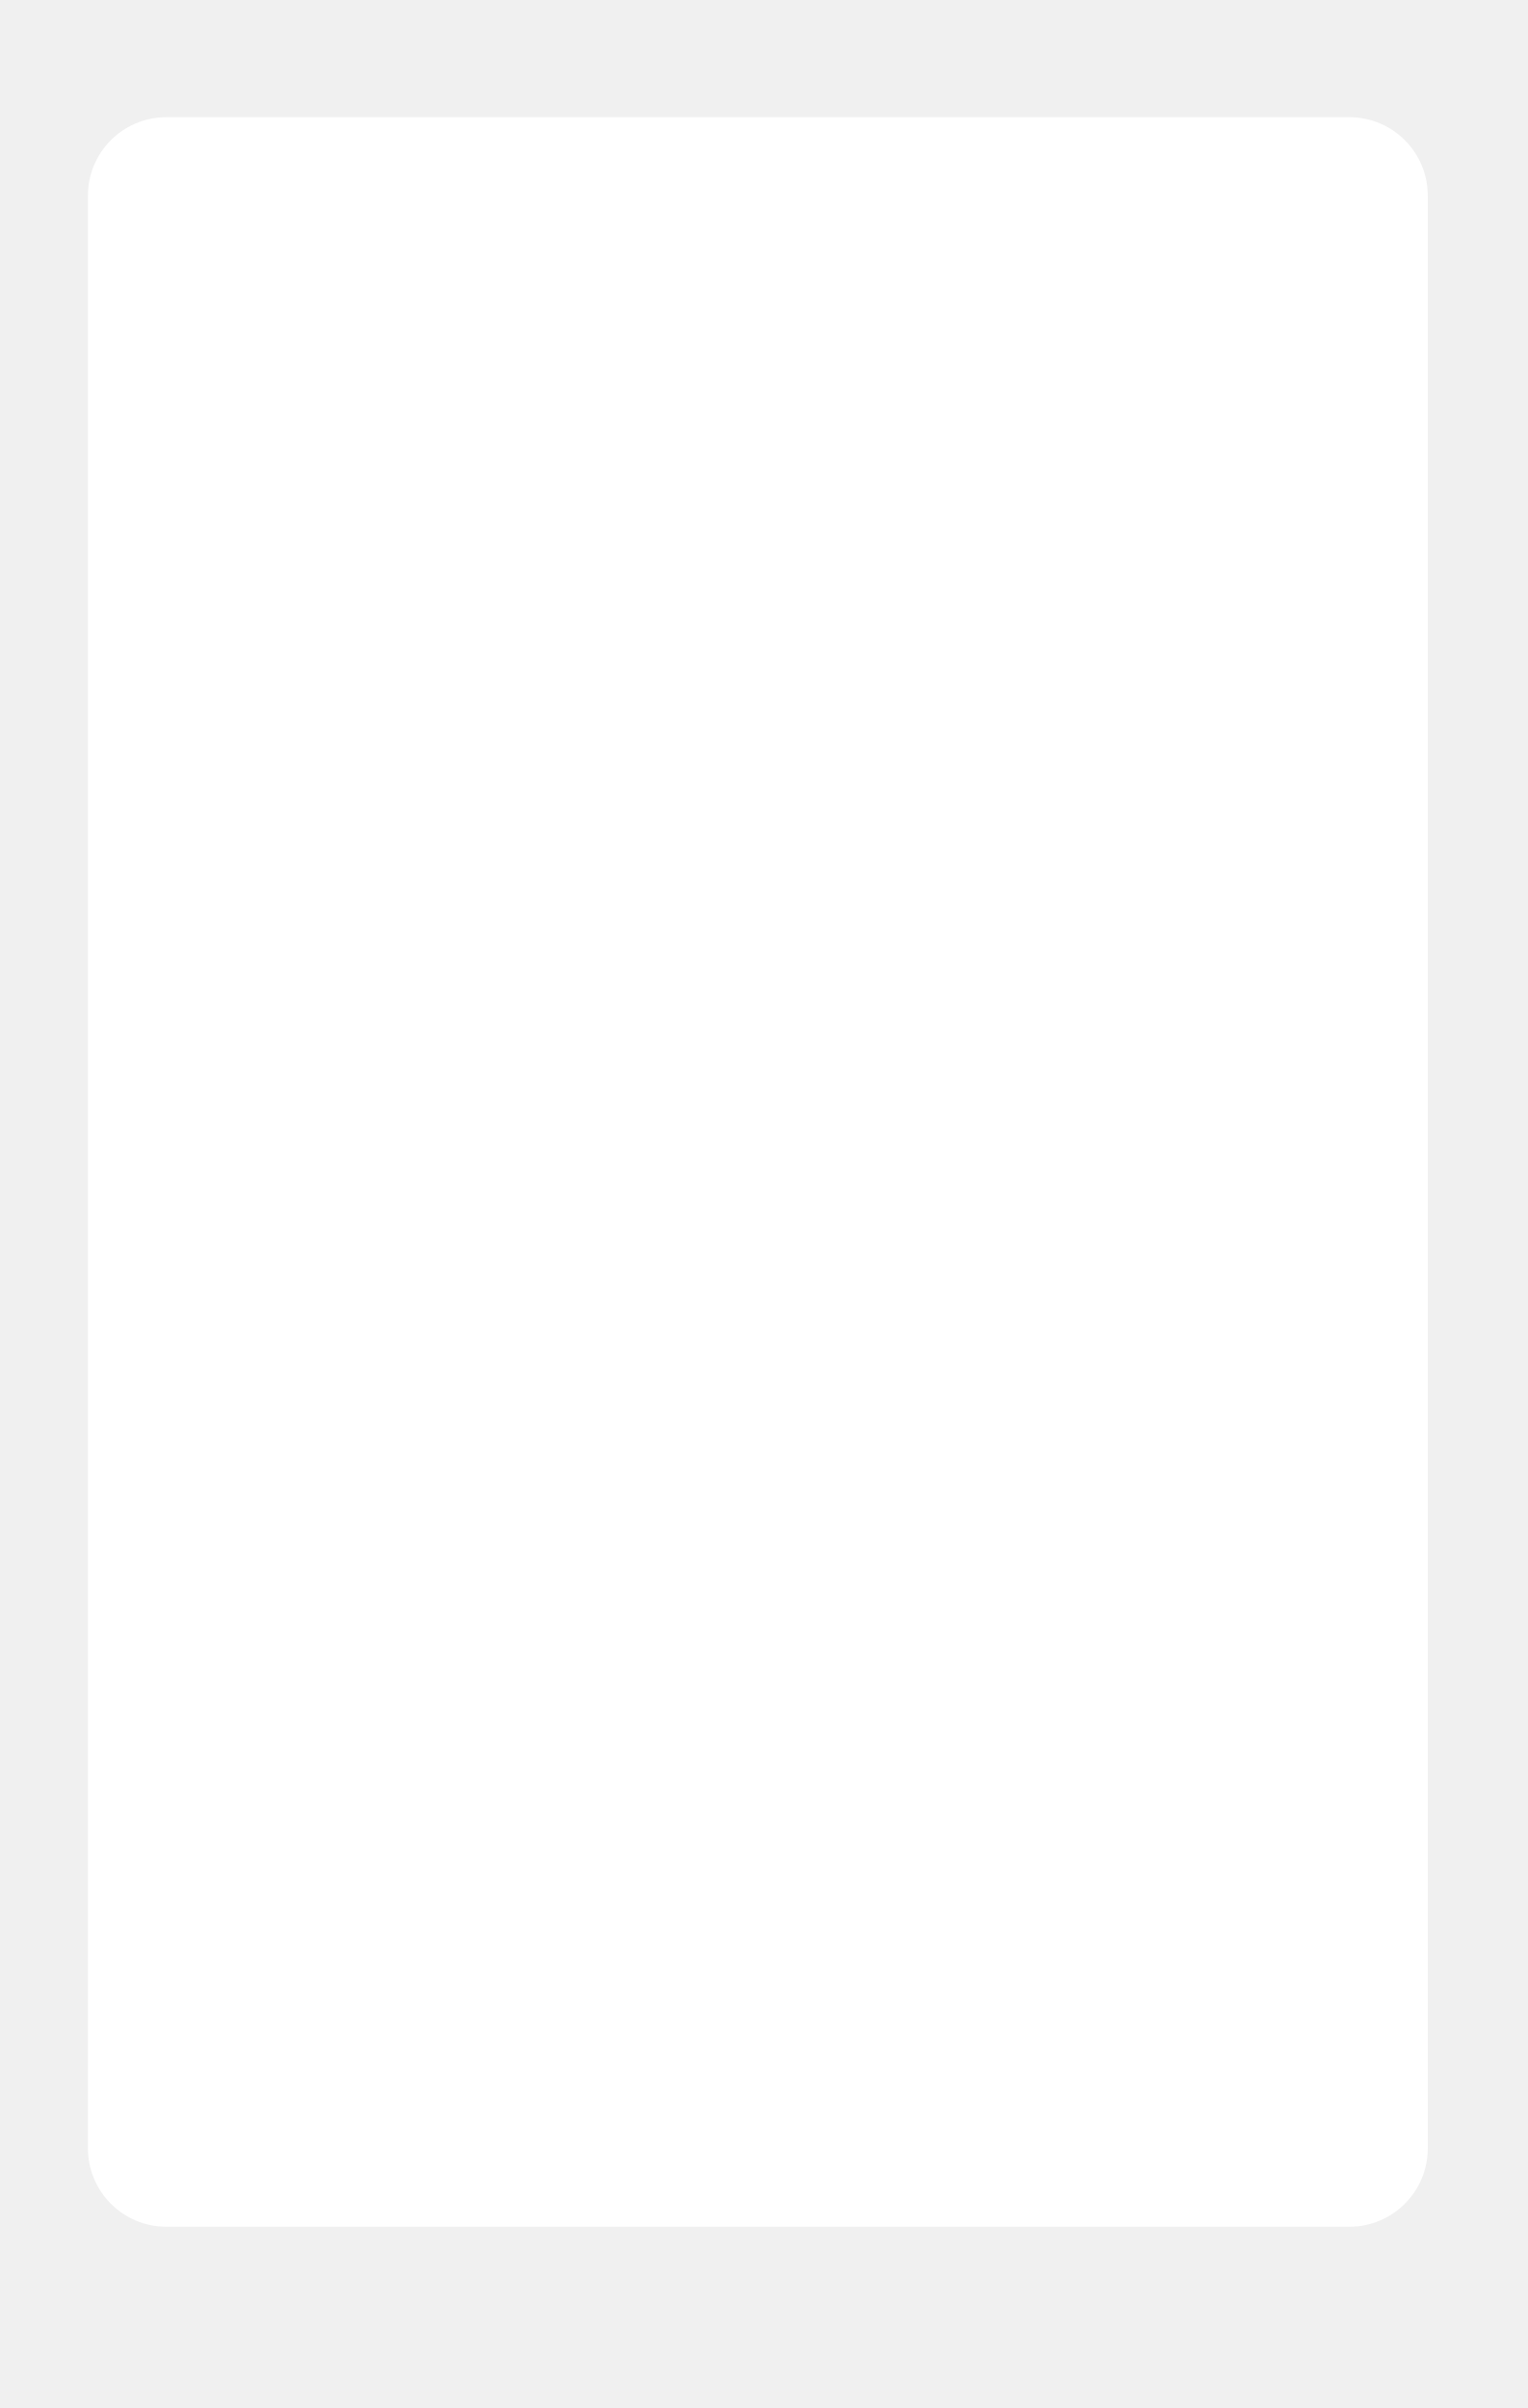
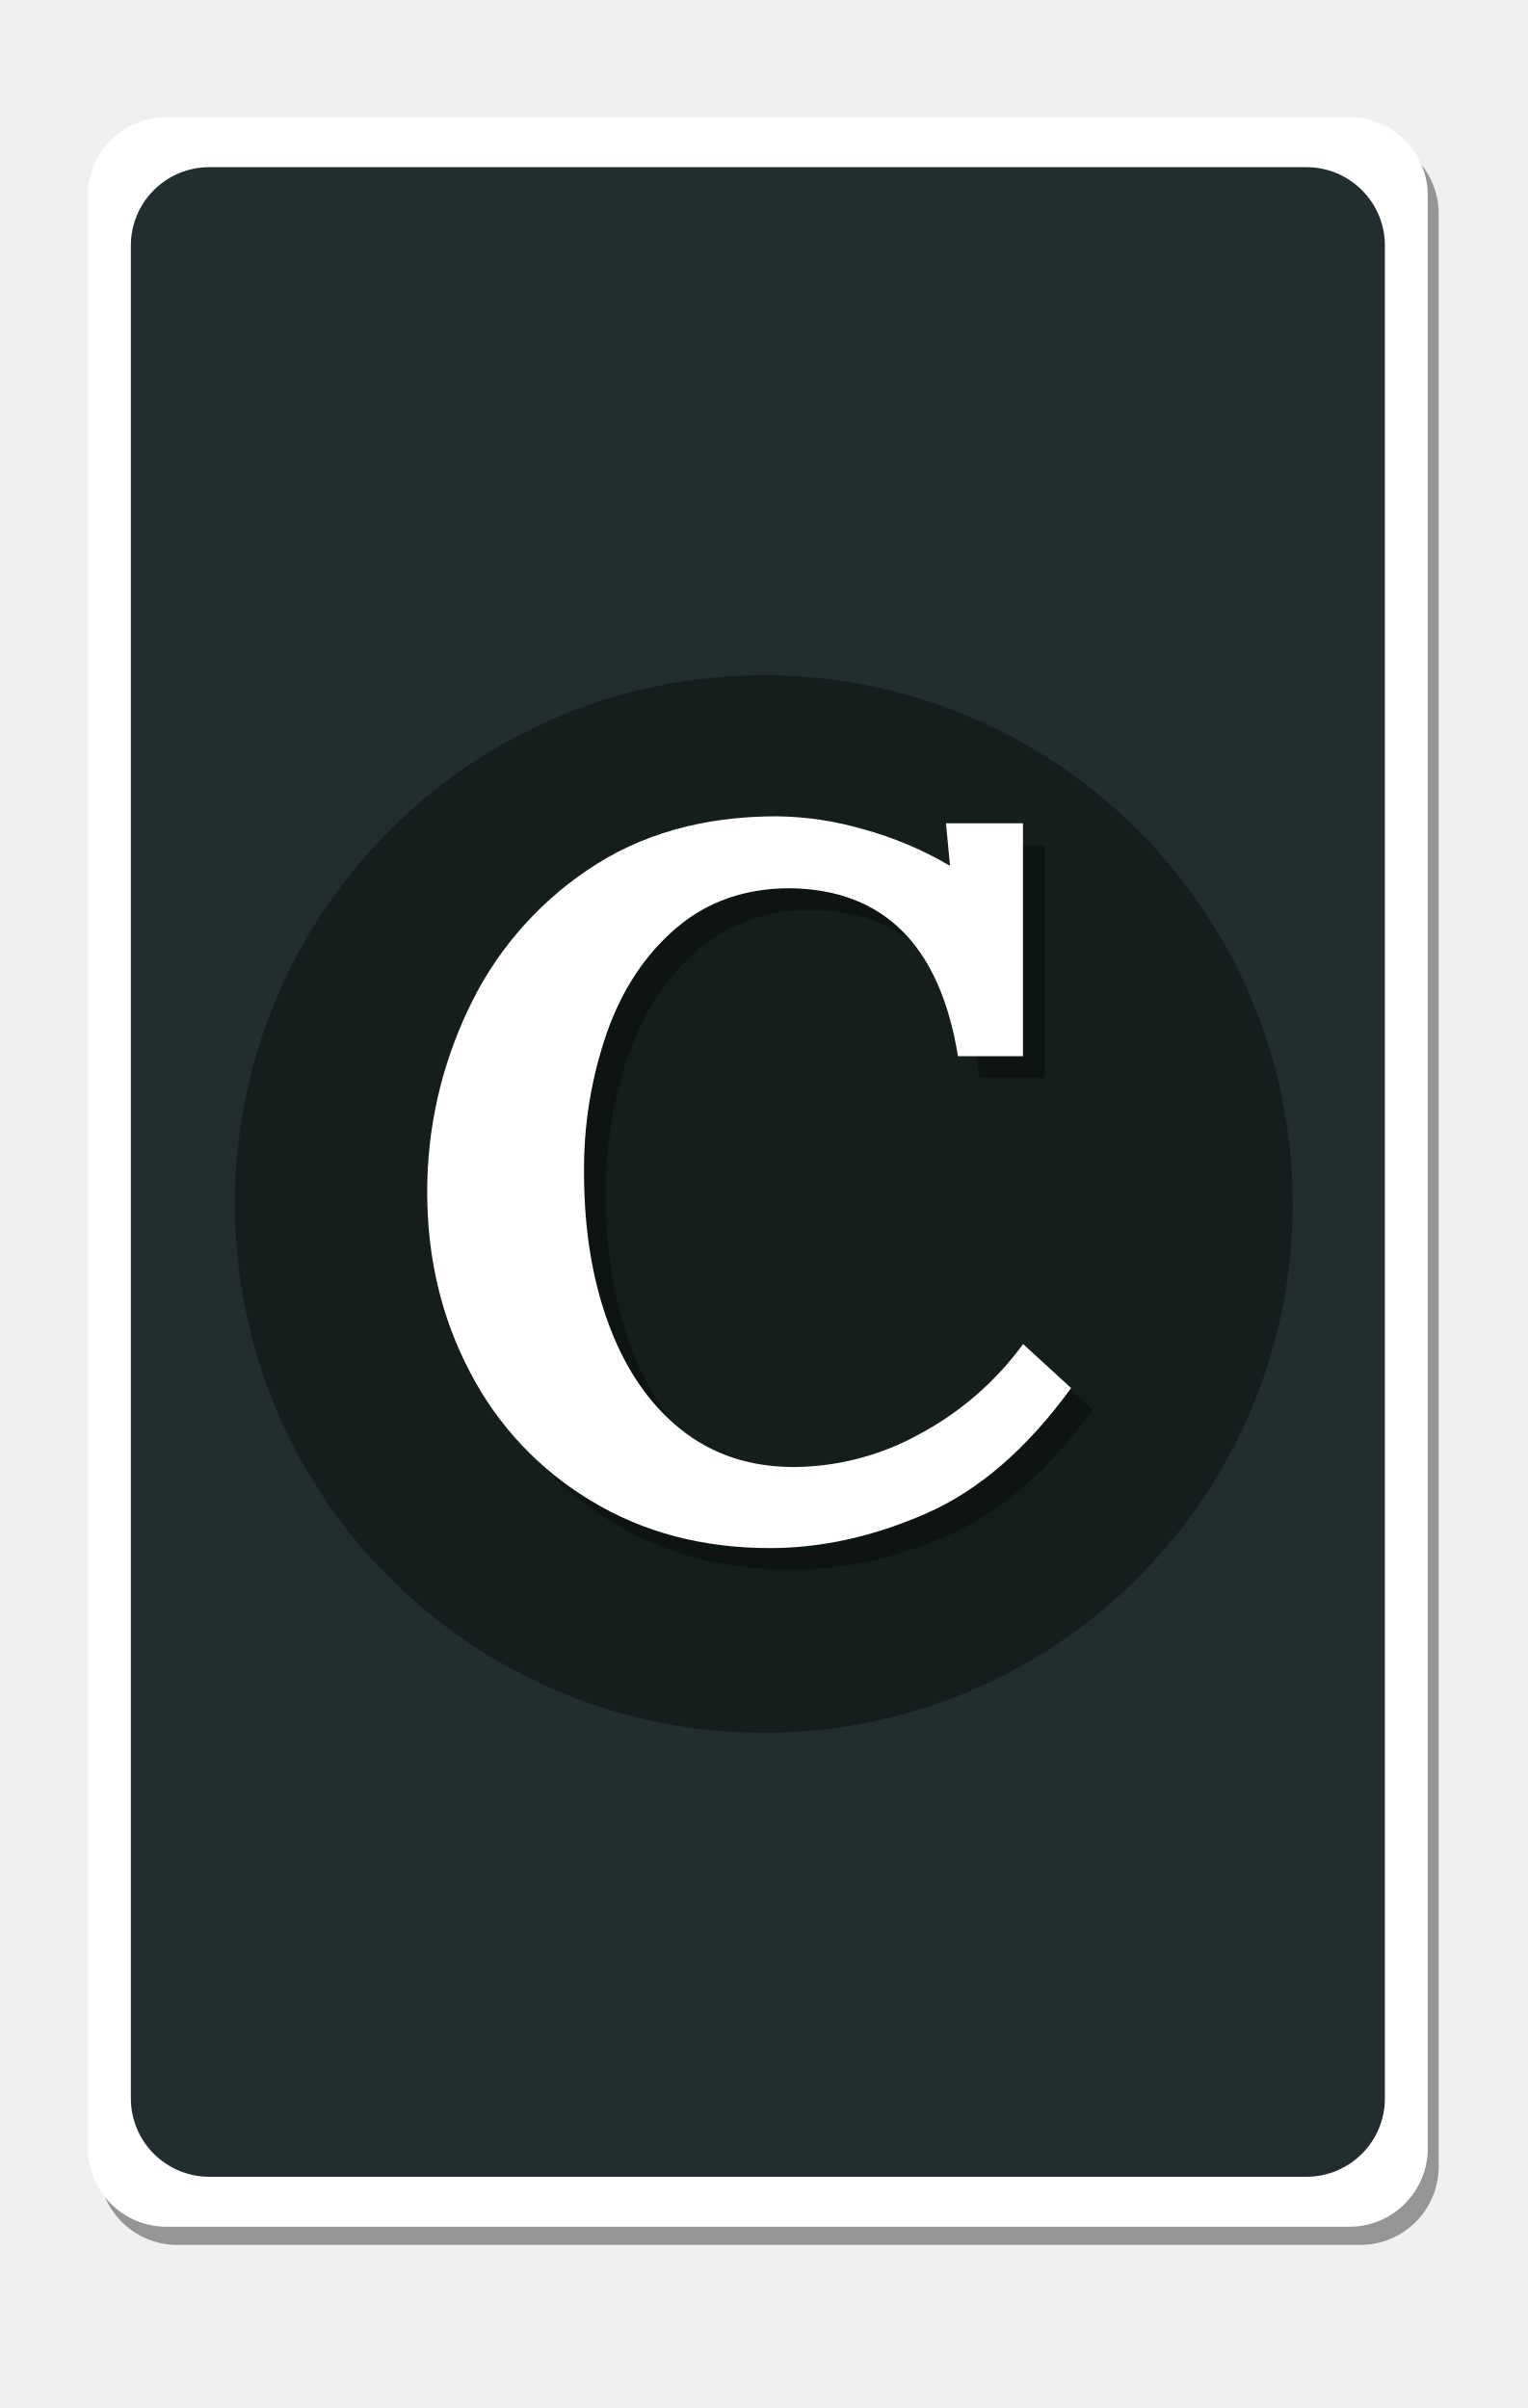
- <svg xmlns="http://www.w3.org/2000/svg" width="420.27" height="662.63">
+ <svg xmlns="http://www.w3.org/2000/svg" id="Layer_1" data-name="Layer 1" viewBox="0 0 420.27 662.63">
  <defs>
    <style>.cls-1{opacity:0.38;}.cls-2{fill:#fff;}.cls-3{fill:#000e0f;opacity:0.87;}.cls-4{opacity:0.36;}.cls-5{opacity:0.32;}</style>
  </defs>
-   <g>
-     <rect class="cls-2" x="24.19" y="32.25" width="368.61" height="580.5" rx="21.58" ry="21.58" id="svg_2" fill="black" />
-     <path class="cls-2" d="m162.63,413a88.84,88.84 0 0 1 -33.28,-35.34q-11.82,-22.41 -11.82,-49.64a116.42,116.42 0 0 1 11.13,-49.91a94.61,94.61 0 0 1 32.87,-38.63q21.72,-14.86 52.25,-14.85a88.75,88.75 0 0 1 23.78,3.57a97.68,97.68 0 0 1 23.52,9.9l0.27,0l-1.1,-11.55l21.18,0l0,64.08l-17.88,0q-7.43,-45.66 -46.2,-46.21q-18.42,0 -31.21,10.87t-19.14,28.77a114.53,114.53 0 0 0 -6.33,38.5q0,23.65 6.88,42.08t19.8,28.74q12.92,10.31 31.07,10.31a72.09,72.09 0 0 0 34.58,-9.08a84.73,84.73 0 0 0 28.47,-24.75l13.2,12.1q-18.15,25 -39.88,34.52t-42.94,9.52q-27.78,0 -49.22,-13z" id="svg_7" fill="black" />
+   <rect class="cls-1" x="27.19" y="37.25" width="368.61" height="580.5" rx="21.58" ry="21.58" />
+   <rect class="cls-2" x="24.19" y="32.25" width="368.61" height="580.5" rx="21.58" ry="21.58" />
+   <rect class="cls-3" x="36" y="46" width="345" height="553" rx="21.58" ry="21.58" />
+   <circle class="cls-4" cx="210.13" cy="331.32" r="145.5" />
+   <g class="cls-5">
+     <path d="M168.63,419a88.84,88.84,0,0,1-33.28-35.34q-11.82-22.41-11.82-49.64a116.42,116.42,0,0,1,11.13-49.91,94.61,94.61,0,0,1,32.87-38.63q21.72-14.86,52.25-14.85a88.75,88.75,0,0,1,23.78,3.57,97.68,97.68,0,0,1,23.52,9.9h.27l-1.1-11.55h21.18v64.08H269.55q-7.43-45.66-46.2-46.21-18.42,0-31.21,10.87T173,290.06a114.53,114.53,0,0,0-6.33,38.5q0,23.65,6.88,42.08t19.8,28.74q12.92,10.31,31.07,10.31A72.09,72.09,0,0,0,259,400.61a84.73,84.73,0,0,0,28.47-24.75l13.2,12.1q-18.15,25-39.88,34.52T217.85,432Q190.07,432,168.63,419Z" />
  </g>
+   <path class="cls-2" d="M162.63,413a88.84,88.84,0,0,1-33.28-35.34q-11.82-22.41-11.82-49.64a116.42,116.42,0,0,1,11.13-49.91,94.61,94.61,0,0,1,32.87-38.63q21.72-14.86,52.25-14.85a88.75,88.75,0,0,1,23.78,3.57,97.68,97.68,0,0,1,23.52,9.9h.27l-1.1-11.55h21.18v64.08H263.55q-7.43-45.66-46.2-46.21-18.42,0-31.21,10.87T167,284.06a114.53,114.53,0,0,0-6.33,38.5q0,23.65,6.88,42.08t19.8,28.74q12.92,10.31,31.07,10.31A72.09,72.09,0,0,0,253,394.61a84.73,84.73,0,0,0,28.47-24.75l13.2,12.1q-18.15,25-39.88,34.52T211.85,426Q184.07,426,162.63,413Z" />
</svg>
